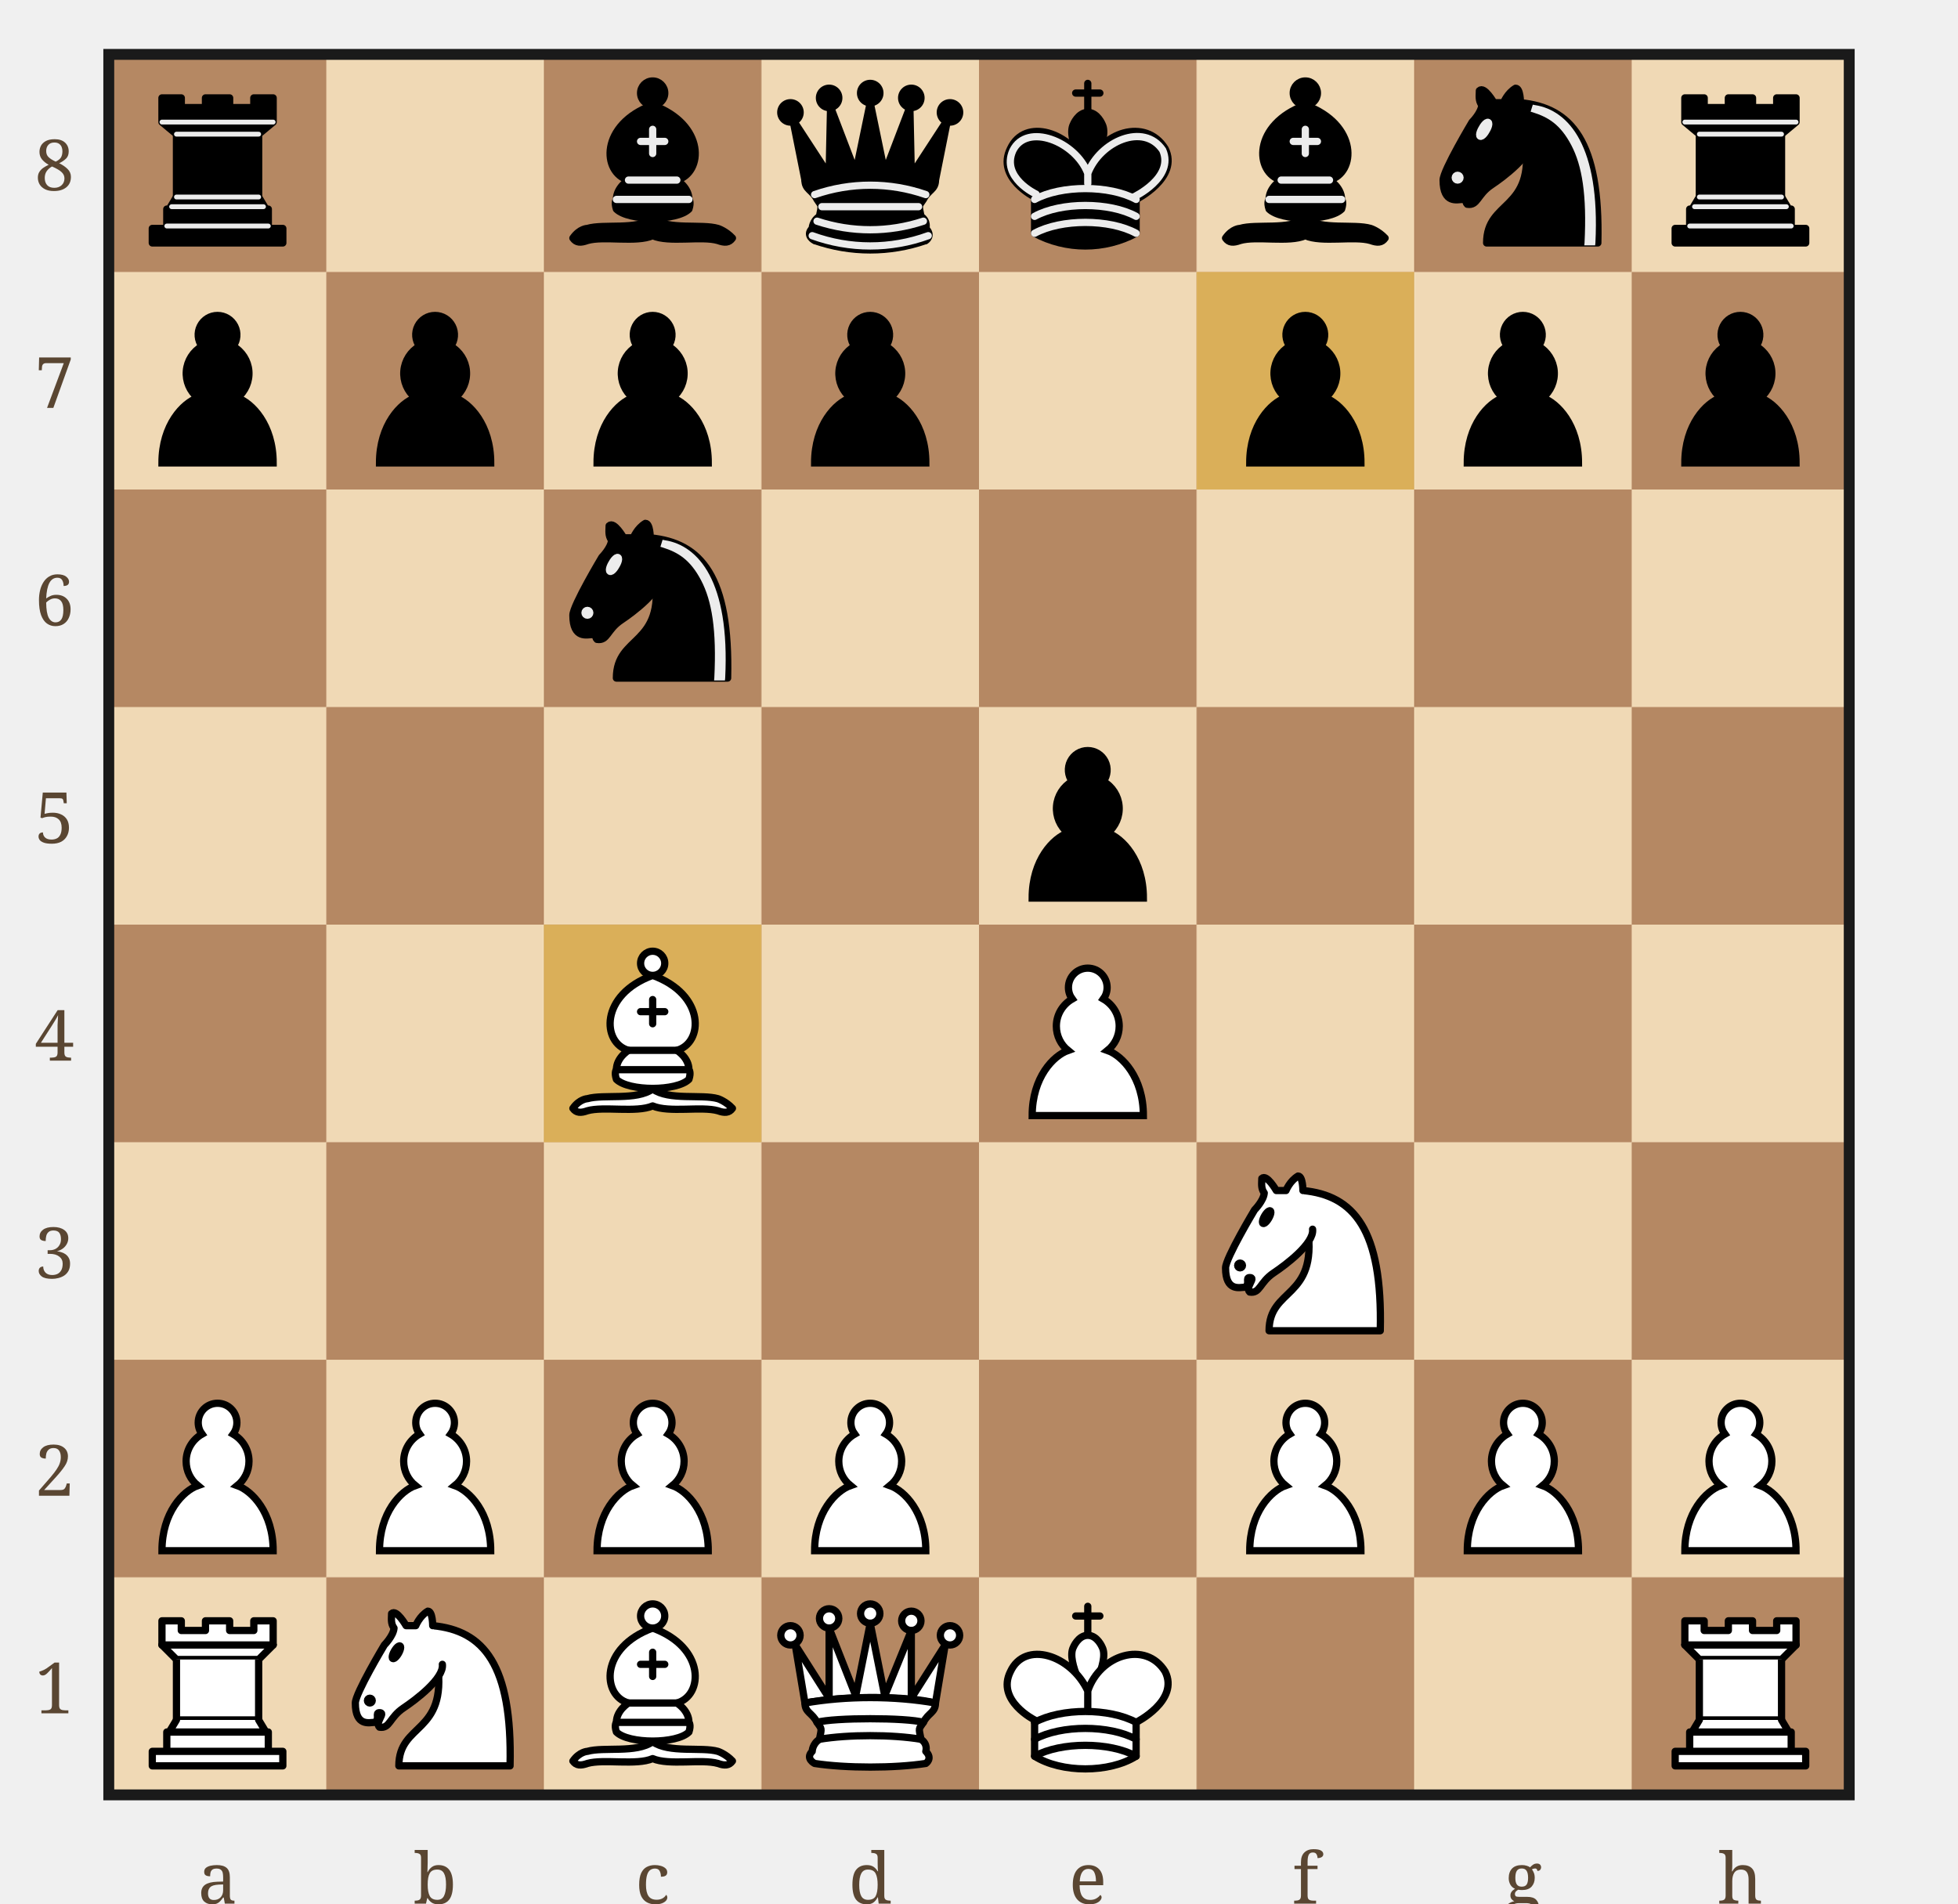
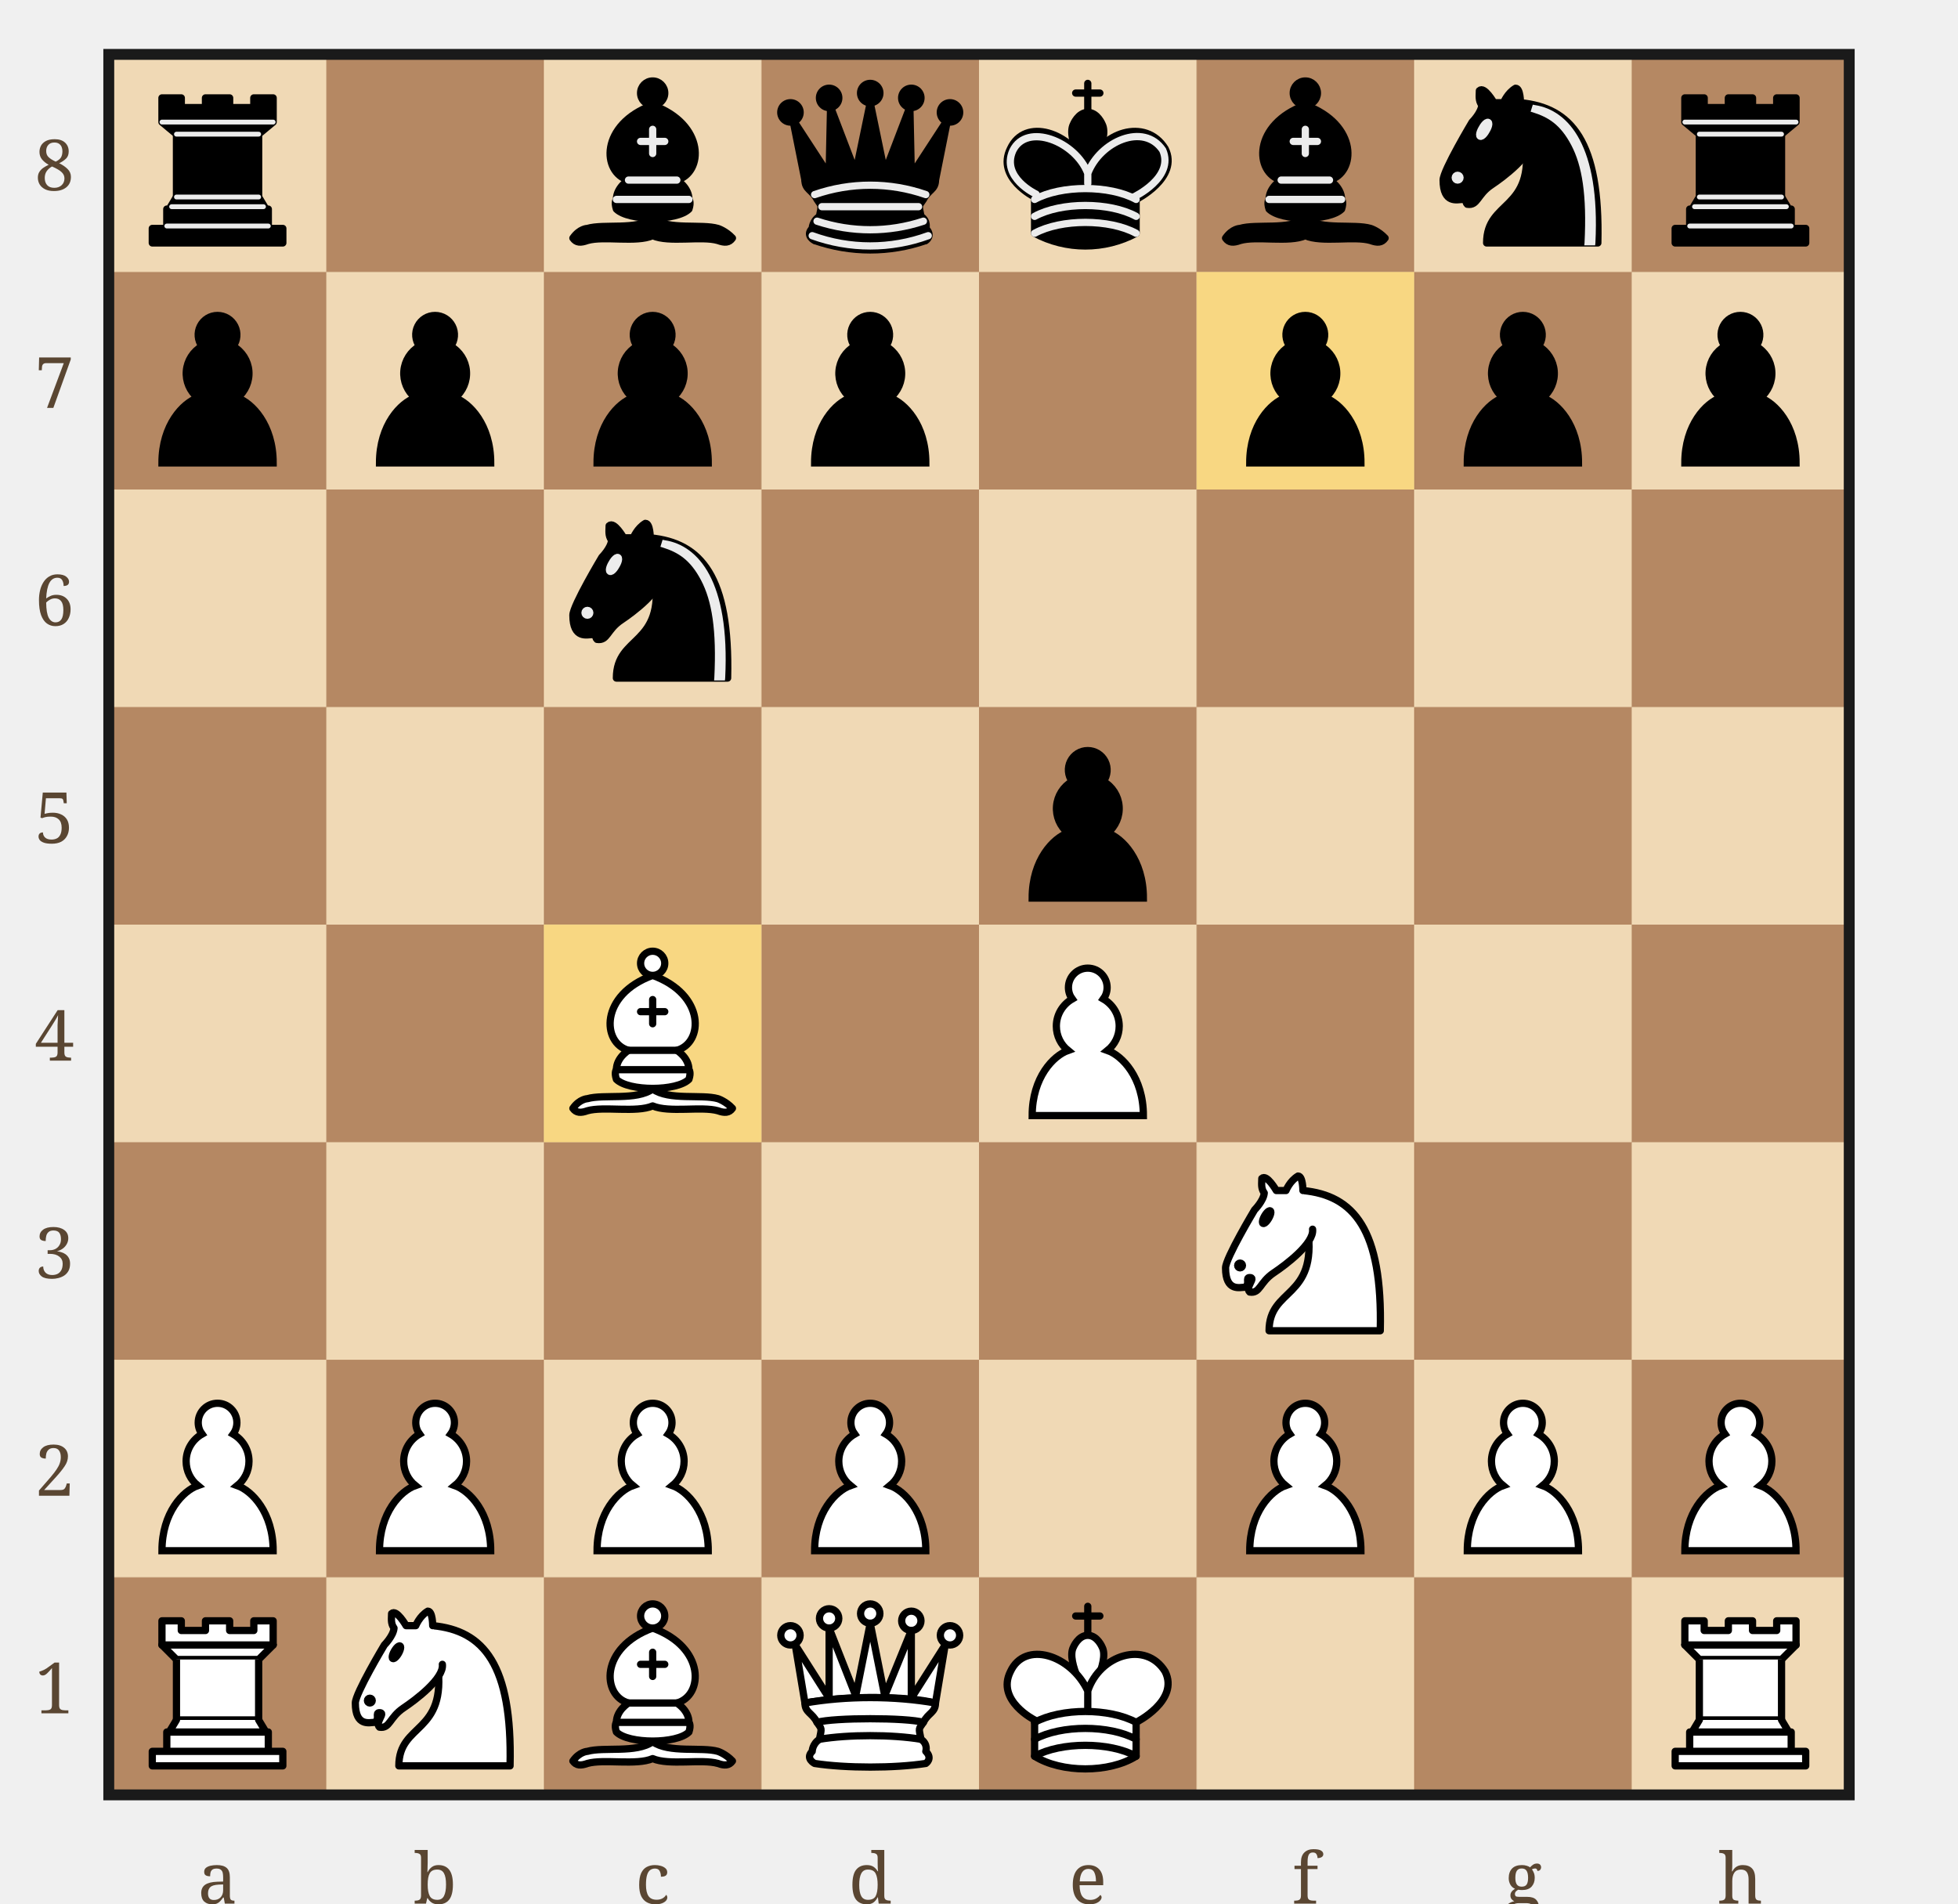
<svg xmlns="http://www.w3.org/2000/svg" viewBox="-20 -10 360 350" width="360" height="350" role="img">
  <defs>
    <pattern id="cases" width="80" height="80" patternUnits="userSpaceOnUse">
-       <rect width="80" height="80" fill="#F0D9B5" />
-       <rect width="40" height="40" fill="#B58863" />
-       <rect x="40" y="40" width="40" height="40" fill="#B58863" />
+       <rect width="80" height="80" fill="#B58863" />
+       <rect width="40" height="40" fill="#F0D9B5" />
+       <rect x="40" y="40" width="40" height="40" fill="#F0D9B5" />
    </pattern>
    <marker id="pointe" viewBox="0 0 10 10" refX="6" refY="5" markerWidth="4" markerHeight="4" orient="auto-start-reverse">
      <path d="M0 0L10 5L0 10z" fill="#B05E17" />
    </marker>
    <symbol id="bR" viewBox="0 0 45 45">
      <g fill-rule="evenodd" stroke="#000" stroke-linecap="round" stroke-linejoin="round" stroke-width="1.5">
        <path stroke-linecap="butt" d="M9 39h27v-3H9zm3.5-7 1.5-2.5h17l1.5 2.5zm-.5 4v-4h21v4z" />
        <path stroke-linecap="butt" stroke-linejoin="miter" d="M14 29.5v-13h17v13z" />
        <path stroke-linecap="butt" d="M14 16.5 11 14h23l-3 2.5zM11 14V9h4v2h5V9h5v2h5V9h4v5z" />
        <path fill="none" stroke="#ececec" stroke-linejoin="miter" stroke-width="1" d="M12 35.5h21m-20-4h19m-18-2h17m-17-13h17M11 14h23" />
      </g>
    </symbol>
    <symbol id="bB" viewBox="0 0 45 45">
      <g fill="none" fill-rule="evenodd" stroke="#000" stroke-linecap="round" stroke-linejoin="round" stroke-width="1.5">
        <g fill="#000" stroke-linecap="butt">
          <path d="M9 36c3.4-1 10.1.4 13.5-2 3.4 2.4 10.1 1 13.5 2 0 0 1.6.5 3 2-.7 1-1.6 1-3 .5-3.4-1-10.1.5-13.5-1-3.4 1.5-10.1 0-13.5 1-1.4.5-2.3.5-3-.5 1.4-2 3-2 3-2z" />
          <path d="M15 32c2.5 2.5 12.5 2.5 15 0 .5-1.5 0-2 0-2 0-2.5-2.5-4-2.5-4 5.5-1.5 6-11.5-5-15.5-11 4-10.5 14-5 15.5 0 0-2.5 1.5-2.5 4 0 0-.5.5 0 2z" />
          <path d="M25 8a2.5 2.5 0 1 1-5 0 2.5 2.5 0 1 1 5 0z" />
        </g>
        <path stroke="#ececec" stroke-linejoin="miter" d="M17.5 26h10M15 30h15m-7.5-14.5v5M20 18h5" />
      </g>
    </symbol>
    <symbol id="bQ" viewBox="0 0 45 45">
      <g fill-rule="evenodd" stroke="#000" stroke-linecap="round" stroke-linejoin="round" stroke-width="1.5">
        <g stroke="none">
          <circle cx="6" cy="12" r="2.75" />
          <circle cx="14" cy="9" r="2.75" />
          <circle cx="22.5" cy="8" r="2.75" />
          <circle cx="31" cy="9" r="2.75" />
          <circle cx="39" cy="12" r="2.75" />
        </g>
        <path stroke-linecap="butt" d="M9 26c8.5-1.5 21-1.5 27 0l2.5-12.5L31 25l-.3-14.1-5.2 13.6-3-14.5-3 14.5-5.2-13.6L14 25 6.5 13.5z" />
        <path stroke-linecap="butt" d="M9 26c0 2 1.5 2 2.5 4 1 1.5 1 1 .5 3.5-1.5 1-1.5 2.5-1.5 2.5-1.5 1.5.5 2.5.5 2.5 6.5 1 16.5 1 23 0 0 0 1.5-1 0-2.5 0 0 .5-1.5-1-2.5-.5-2.5-.5-2 .5-3.5 1-2 2.5-2 2.5-4-8.5-1.5-18.5-1.5-27 0z" />
        <path fill="none" stroke-linecap="butt" d="M11 38.5a35 35 1 0 0 23 0" />
        <path fill="none" stroke="#ececec" d="M11 29a35 35 1 0 1 23 0m-21.5 2.5h20m-21 3a35 35 1 0 0 22 0m-23 3a35 35 1 0 0 24 0" />
      </g>
    </symbol>
    <symbol id="bK" viewBox="0 0 45 45">
      <g fill="none" fill-rule="evenodd" stroke="#000" stroke-linecap="round" stroke-linejoin="round" stroke-width="1.5">
        <path stroke-linejoin="miter" d="M22.5 11.6V6" />
        <path fill="#000" stroke-linecap="butt" stroke-linejoin="miter" d="M22.5 25s4.5-7.5 3-10.5c0 0-1-2.5-3-2.5s-3 2.5-3 2.5c-1.5 3 3 10.5 3 10.5" />
        <path fill="#000" d="M11.5 37a22.3 22.3 0 0 0 21 0v-7s9-4.5 6-10.5c-4-6.5-13.5-3.5-16 4V27v-3.5c-3.5-7.5-13-10.5-16-4-3 6 5 10 5 10z" />
        <path stroke-linejoin="miter" d="M20 8h5" />
        <path stroke="#ececec" d="M32 29.5s8.5-4 6-9.7C34.1 14 25 18 22.5 24.6v2.1-2.1C20 18 9.9 14 7 19.9c-2.5 5.6 4.8 9 4.8 9" />
        <path stroke="#ececec" d="M11.5 30c5.5-3 15.5-3 21 0m-21 3.5c5.5-3 15.5-3 21 0m-21 3.5c5.5-3 15.5-3 21 0" />
      </g>
    </symbol>
    <symbol id="bN" viewBox="0 0 45 45">
      <g fill="none" fill-rule="evenodd" stroke="#000" stroke-linecap="round" stroke-linejoin="round" stroke-width="1.5">
        <path fill="#000" d="M22 10c10.5 1 16.5 8 16 29H15c0-9 10-6.5 8-21" />
        <path fill="#000" d="M24 18c.38 2.91-5.55 7.37-8 9-3 2-2.82 4.34-5 4-1.04-.94 1.41-3.04 0-3-1 0 .19 1.23-1 2-1 0-4 1-4-4 0-2 6-12 6-12s1.89-1.9 2-3.5c-.73-1-.5-2-.5-3 1-1 3 2.5 3 2.5h2s.78-2 2.5-3c1 0 1 3 1 3" />
        <path fill="#ececec" stroke="#ececec" d="M9.5 25.5a.5.5 0 1 1-1 0 .5.5 0 1 1 1 0zm5.43-9.75a.5 1.5 30 1 1-.86-.5.5 1.5 30 1 1 .86.5z" />
        <path fill="#ececec" stroke="none" d="m24.55 10.4-.45 1.45.5.15c3.15 1 5.65 2.49 7.9 6.75S35.75 29.06 35.25 39l-.05.5h2.25l.05-.5c.5-10.06-.88-16.85-3.25-21.34-2.37-4.49-5.79-6.64-9.19-7.16l-.51-.1z" />
      </g>
    </symbol>
    <symbol id="bP" viewBox="0 0 45 45">
      <path stroke="#000" stroke-linecap="round" stroke-width="1.5" d="M22.5 9a4 4 0 0 0-3.22 6.38 6.48 6.48 0 0 0-.87 10.65c-3 1.06-7.41 5.55-7.41 13.47h23c0-7.92-4.41-12.41-7.41-13.47a6.46 6.46 0 0 0-.87-10.65A4.01 4.01 0 0 0 22.5 9z" />
    </symbol>
    <symbol id="wB" viewBox="0 0 45 45">
      <g fill="none" fill-rule="evenodd" stroke="#000" stroke-linecap="round" stroke-linejoin="round" stroke-width="1.5">
        <g fill="#fff" stroke-linecap="butt">
          <path d="M9 36c3.39-.97 10.11.43 13.5-2 3.39 2.43 10.11 1.03 13.5 2 0 0 1.65.54 3 2-.68.97-1.65.99-3 .5-3.39-.97-10.11.46-13.5-1-3.39 1.46-10.11.03-13.5 1-1.35.49-2.32.47-3-.5 1.35-1.94 3-2 3-2z" />
          <path d="M15 32c2.5 2.5 12.5 2.5 15 0 .5-1.5 0-2 0-2 0-2.5-2.5-4-2.5-4 5.5-1.5 6-11.5-5-15.5-11 4-10.5 14-5 15.5 0 0-2.5 1.5-2.5 4 0 0-.5.5 0 2z" />
          <path d="M25 8a2.5 2.5 0 1 1-5 0 2.5 2.5 0 1 1 5 0z" />
        </g>
        <path stroke-linejoin="miter" d="M17.5 26h10M15 30h15m-7.5-14.5v5M20 18h5" />
      </g>
    </symbol>
    <symbol id="wP" viewBox="0 0 45 45">
      <path fill="#fff" stroke="#000" stroke-linecap="round" stroke-width="1.5" d="M22.5 9c-2.21 0-4 1.79-4 4 0 .89.29 1.71.78 2.38C17.33 16.5 16 18.59 16 21c0 2.03.94 3.84 2.41 5.03-3 1.06-7.41 5.55-7.41 13.47h23c0-7.92-4.41-12.41-7.41-13.47 1.47-1.19 2.41-3 2.41-5.03 0-2.41-1.33-4.5-3.28-5.62.49-.67.78-1.49.78-2.38 0-2.21-1.79-4-4-4z" />
    </symbol>
    <symbol id="wN" viewBox="0 0 45 45">
      <g fill="none" fill-rule="evenodd" stroke="#000" stroke-linecap="round" stroke-linejoin="round" stroke-width="1.5">
        <path fill="#fff" d="M22 10c10.5 1 16.5 8 16 29H15c0-9 10-6.5 8-21" />
        <path fill="#fff" d="M24 18c.38 2.91-5.55 7.37-8 9-3 2-2.82 4.34-5 4-1.042-.94 1.41-3.04 0-3-1 0 .19 1.23-1 2-1 0-4.003 1-4-4 0-2 6-12 6-12s1.89-1.9 2-3.5c-.73-.994-.5-2-.5-3 1-1 3 2.5 3 2.5h2s.78-1.992 2.5-3c1 0 1 3 1 3" />
        <path fill="#000" d="M9.5 25.5a.5.5 0 1 1-1 0 .5.5 0 1 1 1 0zm5.433-9.75a.5 1.5 30 1 1-.866-.5.5 1.5 30 1 1 .866.5z" />
      </g>
    </symbol>
    <symbol id="wR" viewBox="0 0 45 45">
      <g fill="#fff" fill-rule="evenodd" stroke="#000" stroke-linecap="round" stroke-linejoin="round" stroke-width="1.5">
        <path stroke-linecap="butt" d="M9 39h27v-3H9v3zm3-3v-4h21v4H12zm-1-22V9h4v2h5V9h5v2h5V9h4v5" />
        <path d="m34 14-3 3H14l-3-3" />
        <path stroke-linecap="butt" stroke-linejoin="miter" d="M31 17v12.5H14V17" />
        <path d="m31 29.5 1.5 2.5h-20l1.5-2.5" />
        <path fill="none" stroke-linejoin="miter" d="M11 14h23" />
      </g>
    </symbol>
    <symbol id="wQ" viewBox="0 0 45 45">
      <g fill="#fff" fill-rule="evenodd" stroke="#000" stroke-linecap="round" stroke-linejoin="round" stroke-width="1.5">
        <path d="M8 12a2 2 0 1 1-4 0 2 2 0 1 1 4 0m16.5-4.5a2 2 0 1 1-4 0 2 2 0 1 1 4 0M41 12a2 2 0 1 1-4 0 2 2 0 1 1 4 0M16 8.5a2 2 0 1 1-4 0 2 2 0 1 1 4 0M33 9a2 2 0 1 1-4 0 2 2 0 1 1 4 0" />
        <path stroke-linecap="butt" d="M9 26c8.5-1.5 21-1.5 27 0l2-12-7 11V11l-5.5 13.5-3-15-3 15-5.5-14V25L7 14z" />
        <path stroke-linecap="butt" d="M9 26c0 2 1.5 2 2.5 4 1 1.5 1 1 .5 3.5-1.5 1-1.5 2.5-1.5 2.5-1.5 1.5.5 2.5.5 2.5 6.5 1 16.5 1 23 0 0 0 1.5-1 0-2.5 0 0 .5-1.5-1-2.5-.5-2.5-.5-2 .5-3.5 1-2 2.5-2 2.5-4-8.5-1.5-18.5-1.5-27 0z" />
        <path fill="none" d="M11.5 30c3.5-1 18.5-1 22 0M12 33.5c6-1 15-1 21 0" />
      </g>
    </symbol>
    <symbol id="wK" viewBox="0 0 45 45">
      <g fill="none" fill-rule="evenodd" stroke="#000" stroke-linecap="round" stroke-linejoin="round" stroke-width="1.5">
        <path stroke-linejoin="miter" d="M22.5 11.63V6M20 8h5" />
        <path fill="#fff" stroke-linecap="butt" stroke-linejoin="miter" d="M22.5 25s4.5-7.5 3-10.5c0 0-1-2.5-3-2.5s-3 2.5-3 2.5c-1.5 3 3 10.5 3 10.5" />
        <path fill="#fff" d="M11.5 37c5.5 3.5 15.5 3.5 21 0v-7s9-4.5 6-10.5c-4-6.5-13.5-3.5-16 4V27v-3.5c-3.5-7.5-13-10.5-16-4-3 6 5 10 5 10z" />
        <path d="M11.5 30c5.5-3 15.5-3 21 0m-21 3.5c5.5-3 15.5-3 21 0m-21 3.5c5.5-3 15.5-3 21 0" />
      </g>
    </symbol>
  </defs>
  <rect x="0" y="0" width="320" height="320" fill="url(#cases)" stroke="#1a1a1a" stroke-width="2" />
  <rect x="80" y="160" width="40" height="40" fill="#FFD54F" opacity="0.5" />
  <rect x="200" y="40" width="40" height="40" fill="#FFD54F" opacity="0.5" />
  <g>
    <use href="#bR" x="0" y="0" width="40" height="40" />
    <use href="#bB" x="80" y="0" width="40" height="40" />
    <use href="#bQ" x="120" y="0" width="40" height="40" />
    <use href="#bK" x="160" y="0" width="40" height="40" />
    <use href="#bB" x="200" y="0" width="40" height="40" />
    <use href="#bN" x="240" y="0" width="40" height="40" />
    <use href="#bR" x="280" y="0" width="40" height="40" />
    <use href="#bP" x="0" y="40" width="40" height="40" />
    <use href="#bP" x="40" y="40" width="40" height="40" />
    <use href="#bP" x="80" y="40" width="40" height="40" />
    <use href="#bP" x="120" y="40" width="40" height="40" />
    <use href="#bP" x="200" y="40" width="40" height="40" />
    <use href="#bP" x="240" y="40" width="40" height="40" />
    <use href="#bP" x="280" y="40" width="40" height="40" />
    <use href="#bN" x="80" y="80" width="40" height="40" />
    <use href="#bP" x="160" y="120" width="40" height="40" />
    <use href="#wB" x="80" y="160" width="40" height="40" />
    <use href="#wP" x="160" y="160" width="40" height="40" />
    <use href="#wN" x="200" y="200" width="40" height="40" />
    <use href="#wP" x="0" y="240" width="40" height="40" />
    <use href="#wP" x="40" y="240" width="40" height="40" />
    <use href="#wP" x="80" y="240" width="40" height="40" />
    <use href="#wP" x="120" y="240" width="40" height="40" />
    <use href="#wP" x="200" y="240" width="40" height="40" />
    <use href="#wP" x="240" y="240" width="40" height="40" />
    <use href="#wP" x="280" y="240" width="40" height="40" />
    <use href="#wR" x="0" y="280" width="40" height="40" />
    <use href="#wN" x="40" y="280" width="40" height="40" />
    <use href="#wB" x="80" y="280" width="40" height="40" />
    <use href="#wQ" x="120" y="280" width="40" height="40" />
    <use href="#wK" x="160" y="280" width="40" height="40" />
    <use href="#wR" x="280" y="280" width="40" height="40" />
  </g>
  <g font-family="Georgia,serif" font-size="13" fill="#5a4632" text-anchor="middle">
    <text x="20" y="340">a</text>
    <text x="60" y="340">b</text>
    <text x="100" y="340">c</text>
    <text x="140" y="340">d</text>
    <text x="180" y="340">e</text>
    <text x="220" y="340">f</text>
    <text x="260" y="340">g</text>
    <text x="300" y="340">h</text>
    <text x="-10" y="305">1</text>
    <text x="-10" y="265">2</text>
    <text x="-10" y="225">3</text>
    <text x="-10" y="185">4</text>
    <text x="-10" y="145">5</text>
    <text x="-10" y="105">6</text>
    <text x="-10" y="65">7</text>
    <text x="-10" y="25">8</text>
  </g>
</svg>
